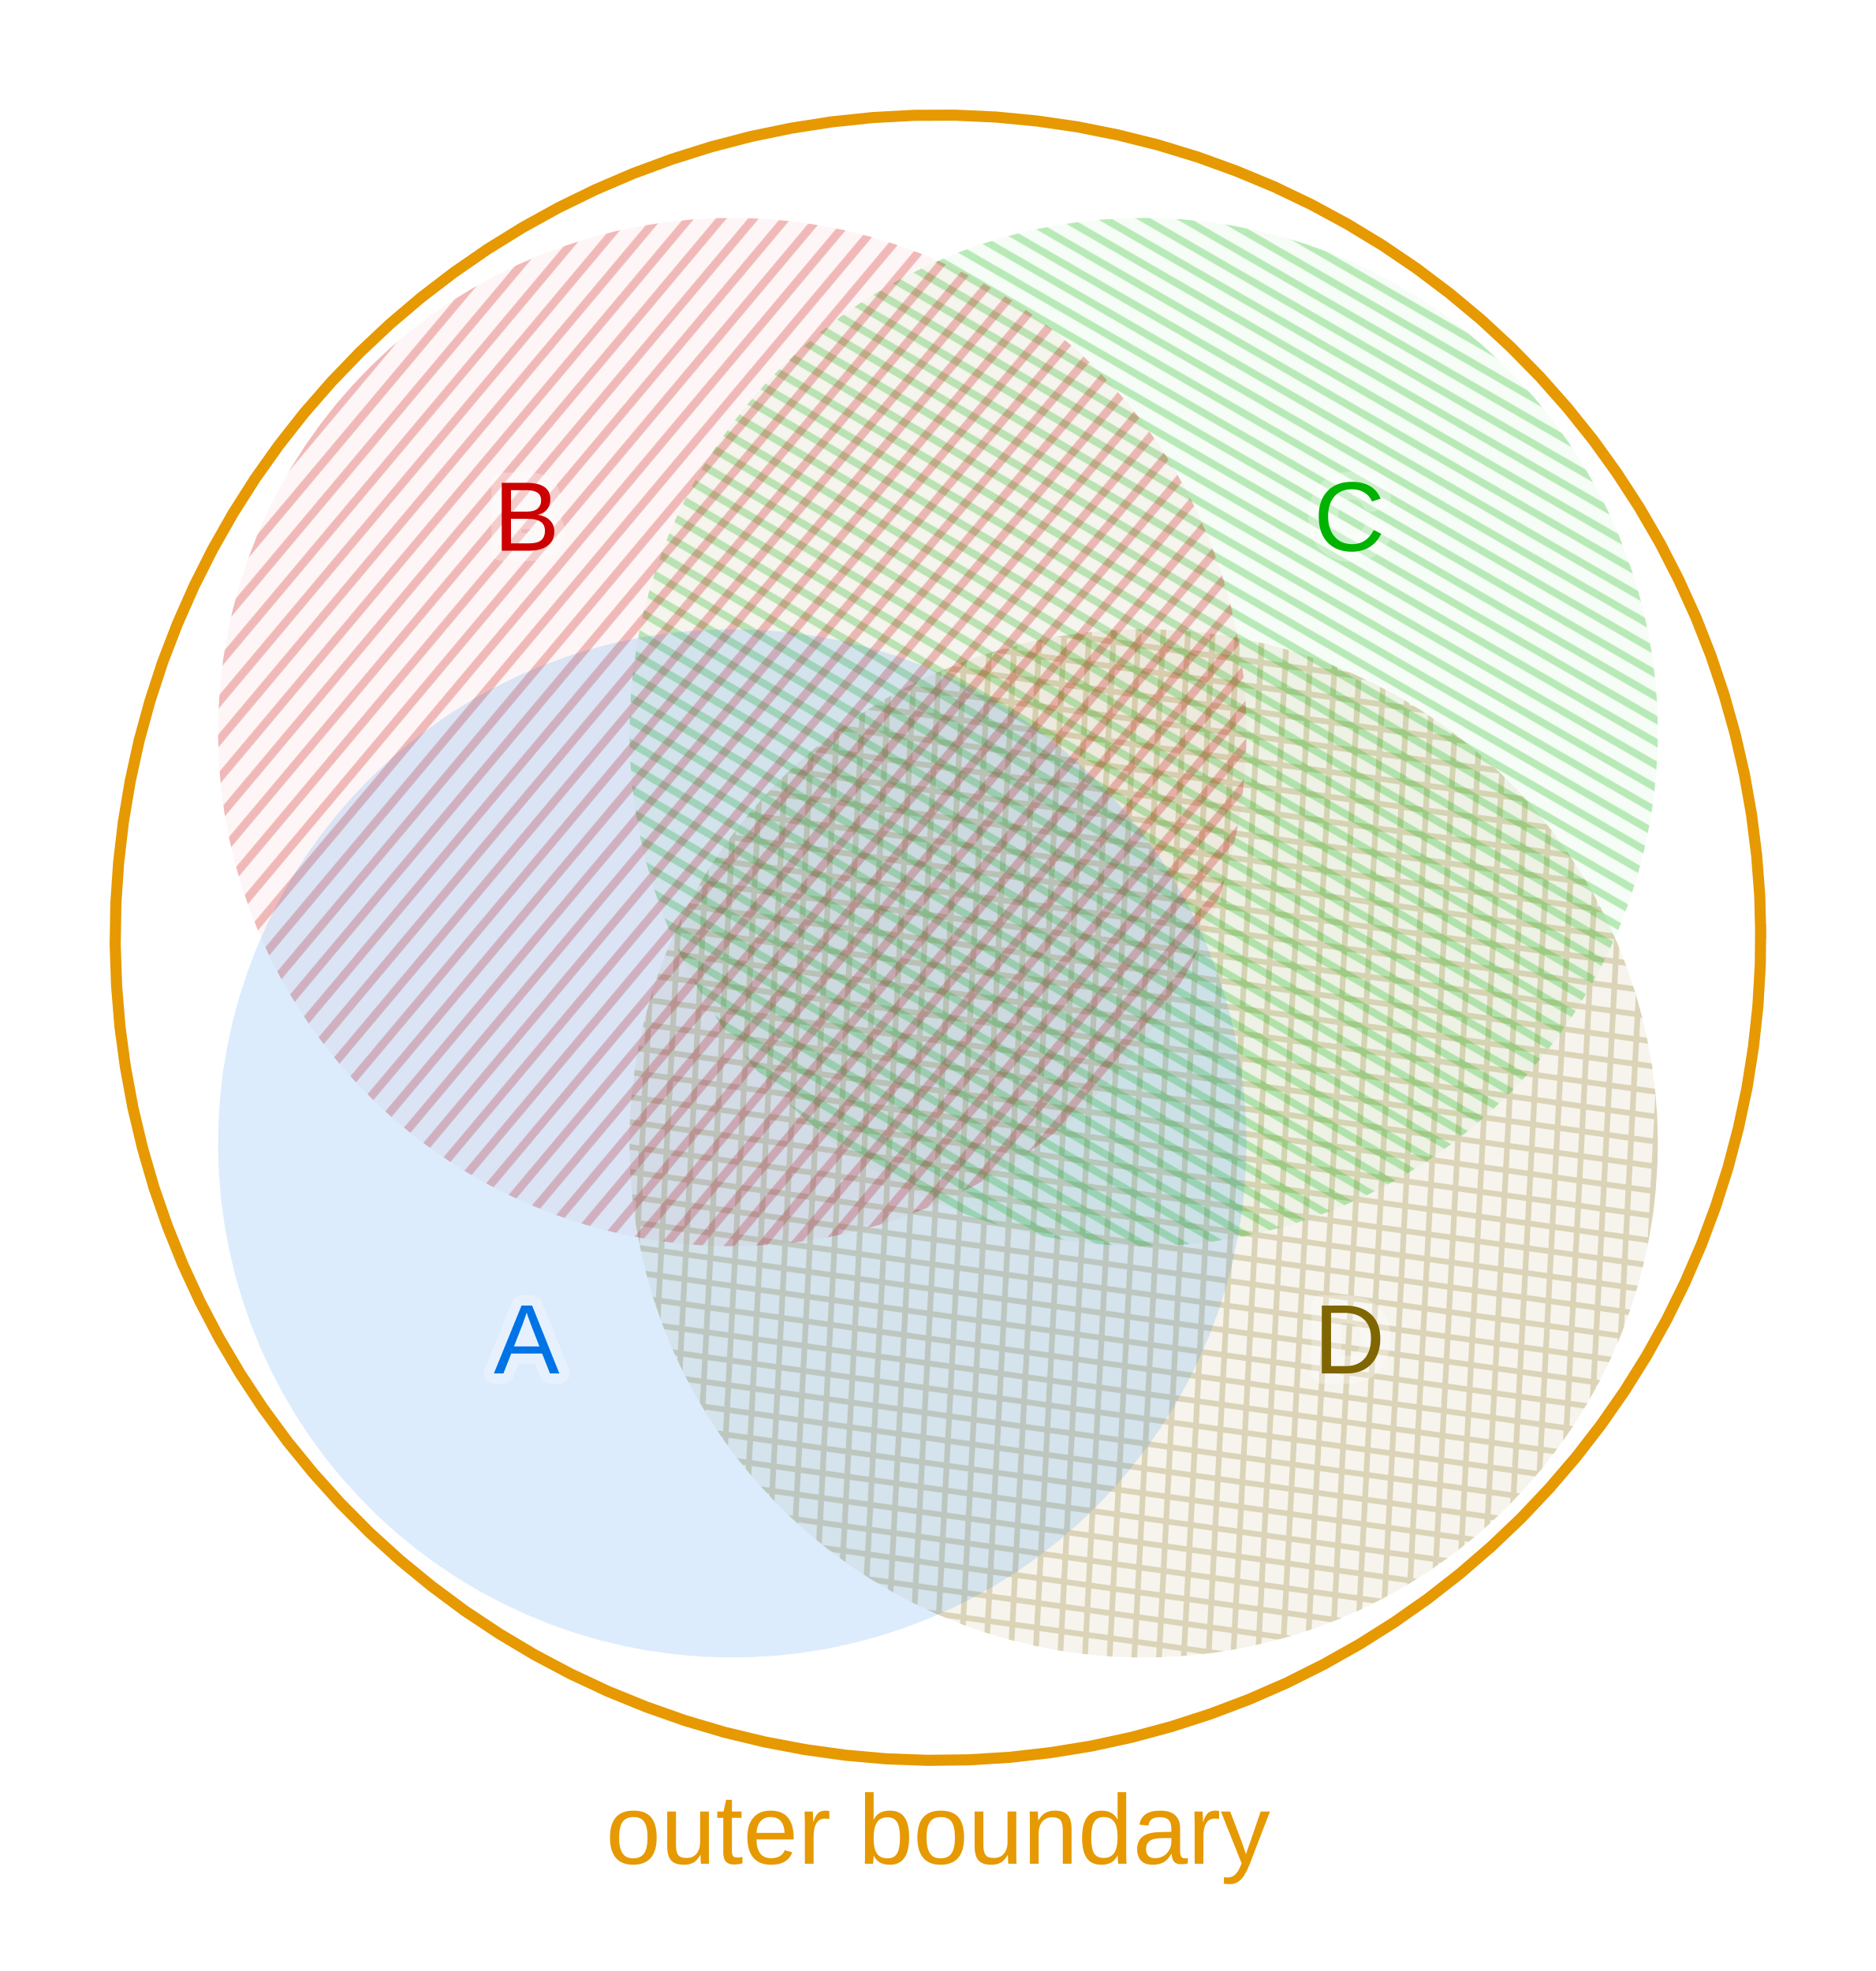
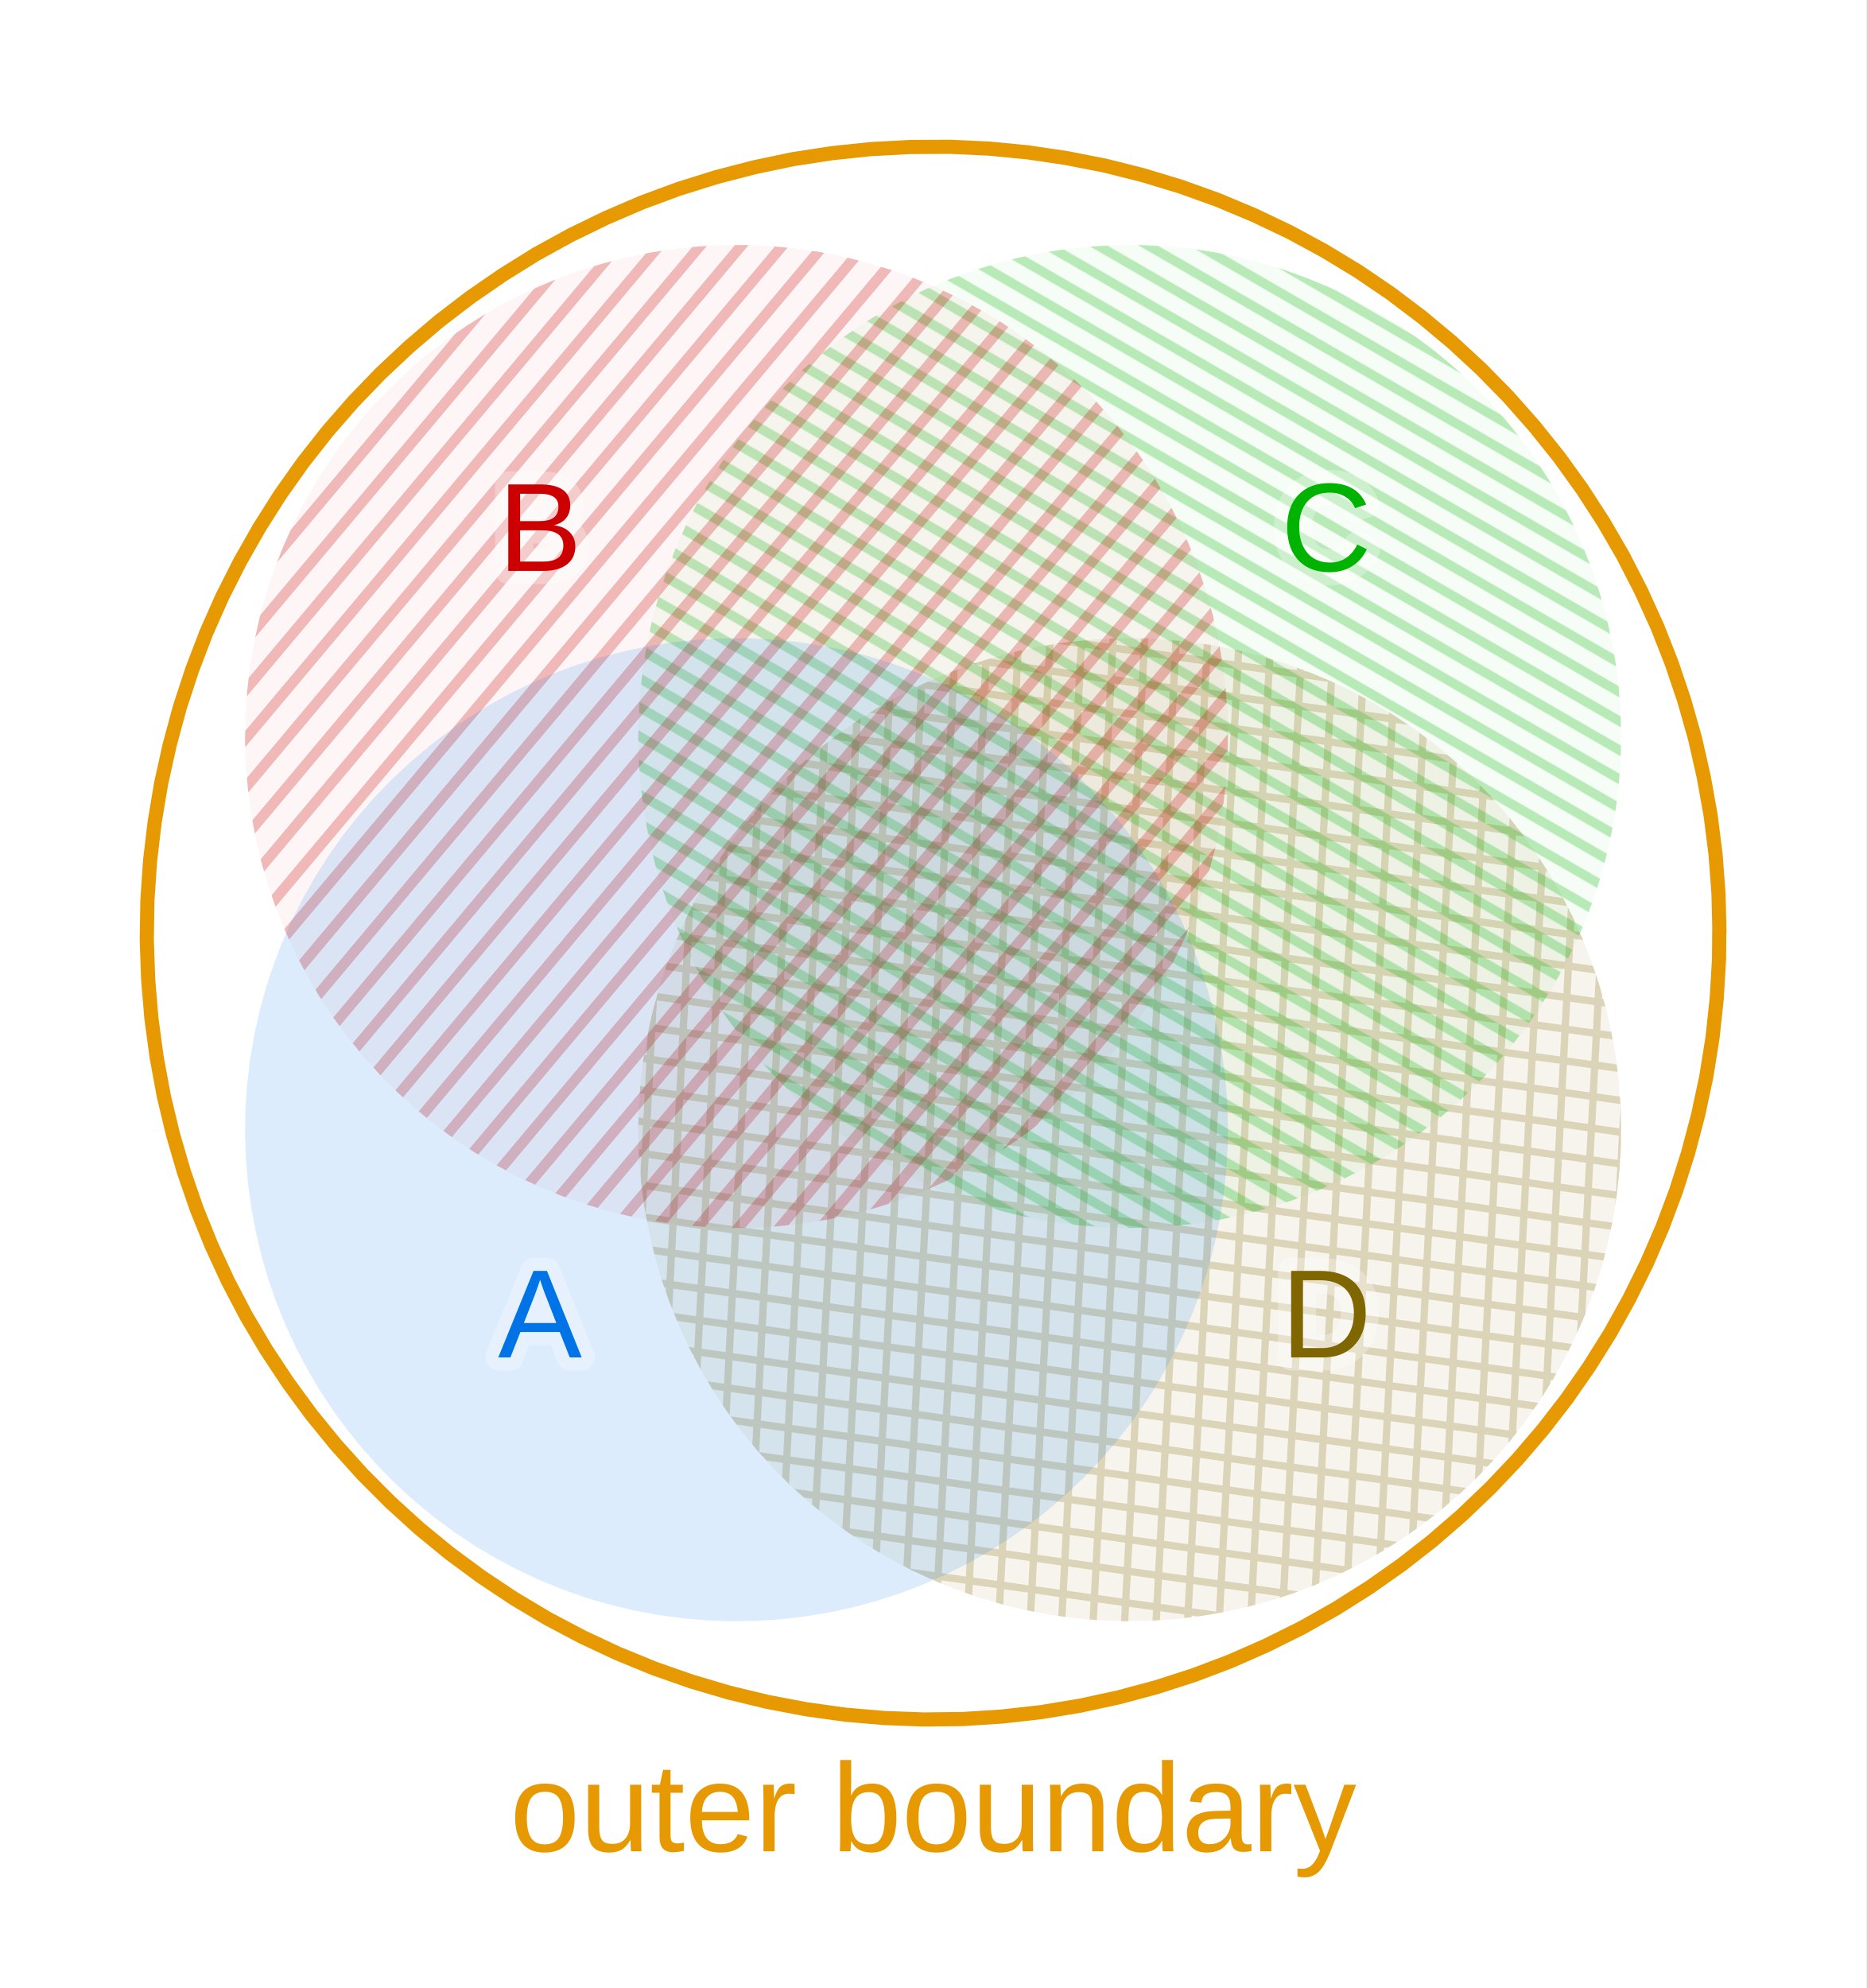
- <svg xmlns="http://www.w3.org/2000/svg" version="1.1" class="svg-plot" width="228pt" height="239.6pt" viewBox="-14 -14 228 239.6" preserveAspectRatio="xMidYMid">
-   <rect x="-14" y="-14" width="228" height="239.6" class="svg-plot-bg" />
+ <svg xmlns="http://www.w3.org/2000/svg" version="1.1" class="svg-plot" width="178pt" height="189.6pt" viewBox="-14 -14 178 189.6" preserveAspectRatio="xMidYMid">
+   <rect x="-14" y="-14" width="178" height="189.6" class="svg-plot-bg" />
  <g class="svg-plot-group">
-     <rect x="0" y="0" width="200" height="200" class="svg-plot-axis" />
+     <rect x="0" y="0" width="150" height="150" class="svg-plot-axis" />
    <clipPath id="clip0">
-       <rect x="-0.75" y="-0.75" width="201.5" height="201.5" />
+       <rect x="-0.75" y="-0.75" width="151.5" height="151.5" />
    </clipPath>
    <g clip-path="url(#clip0)">
-       <path class="svg-plot-line svg-plot-s4 svg-plot-d0" d="M 200 99.99 199.88 94.99 199.5 90 198.88 85.04 198.01 80.12 196.89 75.25 195.53 70.43 193.94 65.7 192.11 61.04 190.04 56.49 187.76 52.04 185.25 47.71 182.53 43.52 179.61 39.46 176.48 35.56 173.17 31.82 169.67 28.25 166 24.85 162.16 21.65 158.17 18.64 154.03 15.83 149.76 13.24 145.36 10.86 140.85 8.7 136.23 6.78 131.53 5.08 126.75 3.62 121.9 2.41 117 1.43 112.05 0.71 107.07 0.23 102.08 0 97.08 0.02 92.09 0.29 87.11 0.81 82.17 1.58 77.28 2.59 72.44 3.85 67.67 5.35 62.98 7.08 58.38 9.05 53.89 11.24 49.51 13.66 45.26 16.29 41.15 19.13 37.18 22.17 33.37 25.41 29.73 28.83 26.26 32.44 22.97 36.21 19.88 40.14 16.99 44.21 14.31 48.43 11.84 52.78 9.59 57.25 7.57 61.82 5.77 66.49 4.22 71.24 2.9 76.06 1.83 80.94 1 85.88 0.42 90.84 0.08 95.83 0 100.83 0.17 105.83 0.58 110.81 1.25 115.77 2.16 120.68 3.32 125.55 4.71 130.35 6.35 135.07 8.22 139.71 10.32 144.25 12.64 148.67 15.19 152.98 17.94 157.15 20.9 161.18 24.06 165.06 27.4 168.77 30.93 172.32 34.63 175.68 38.5 178.85 42.51 181.83 46.68 184.6 50.97 187.16 55.39 189.5 59.92 191.62 64.55 193.5 69.26 195.16 74.06 196.58 78.92 197.75 83.83 198.68 88.78 199.37 93.76 199.81 98.76 199.99 103.76 199.93 108.75 199.62 113.72 199.05 118.65 198.25 123.54 197.19 128.36 195.89 133.12 194.35 137.8 192.58 142.38 190.58 146.85 188.34 151.21 185.89 155.44 183.22 159.53 180.35 163.47 177.27 167.25 174 170.87 170.55 174.3 166.92 177.56 163.12 180.61 159.17 183.47 155.06 186.12 150.82 188.55 146.45 190.76 141.97 192.75 137.38 194.5 132.7 196.02 127.93 197.29 123.1 198.33 118.21 199.11 113.27 199.65 108.3 199.94 103.31 199.99 98.31" />
-       <path class="svg-plot-fill svg-plot-f3 svg-plot-h3" d="M 187.5 124.99 187.42 121.87 187.19 118.75 186.8 115.65 186.25 112.57 185.56 109.53 184.71 106.52 183.71 103.56 182.57 100.65 181.28 97.8 179.85 95.02 178.28 92.32 176.58 89.7 174.75 87.16 172.8 84.72 170.73 82.38 168.54 80.15 166.25 78.03 163.85 76.03 161.35 74.15 158.77 72.39 156.1 70.77 153.35 69.29 150.53 67.94 147.65 66.73 144.71 65.67 141.72 64.76 138.69 64 135.62 63.39 132.53 62.94 129.42 62.64 126.3 62.5 123.17 62.51 120.05 62.68 116.95 63.01 113.86 63.49 110.8 64.12 107.77 64.91 104.79 65.84 101.86 66.93 98.99 68.15 96.18 69.53 93.45 71.04 90.79 72.68 88.22 74.46 85.74 76.36 83.36 78.38 81.08 80.52 78.91 82.77 76.86 85.13 74.93 87.58 73.12 90.13 71.44 92.77 69.9 95.49 68.49 98.28 67.23 101.14 66.11 104.05 65.14 107.02 64.31 110.04 63.64 113.09 63.12 116.17 62.76 119.27 62.55 122.39 62.5 125.52 62.6 128.64 62.86 131.75 63.28 134.85 63.85 137.92 64.57 140.96 65.45 143.97 66.47 146.92 67.64 149.82 68.95 152.65 70.4 155.42 71.99 158.11 73.71 160.72 75.56 163.24 77.54 165.66 79.63 167.98 81.83 170.2 84.15 172.3 86.56 174.28 89.07 176.14 91.67 177.87 94.36 179.47 97.12 180.93 99.95 182.26 102.84 183.44 105.79 184.47 108.79 185.36 111.82 186.09 114.89 186.68 117.99 187.1 121.1 187.38 124.22 187.49 127.35 187.45 130.47 187.26 133.57 186.91 136.66 186.4 139.71 185.74 142.73 184.93 145.7 183.97 148.62 182.86 151.49 181.61 154.28 180.21 157 178.68 159.65 177.01 162.2 175.22 164.67 173.29 167.03 171.25 169.29 169.09 171.44 166.82 173.47 164.45 175.38 161.98 177.17 159.41 178.82 156.76 180.34 154.03 181.73 151.23 182.97 148.36 184.06 145.44 185.01 142.46 185.81 139.44 186.45 136.38 186.95 133.29 187.28 130.19 187.47 127.07 187.49 123.94" />
-       <path class="svg-plot-fill svg-plot-f2 svg-plot-h2" d="M 187.5 74.99 187.42 71.86 187.19 68.75 186.8 65.65 186.25 62.57 185.56 59.52 184.71 56.51 183.71 53.55 182.57 50.65 181.28 47.8 179.85 45.02 178.28 42.31 176.58 39.69 174.75 37.16 172.8 34.72 170.73 32.38 168.54 30.15 166.25 28.03 163.85 26.02 161.35 24.14 158.77 22.39 156.1 20.77 153.35 19.28 150.53 17.93 147.65 16.73 144.71 15.67 141.72 14.76 138.69 14 135.62 13.39 132.53 12.94 129.42 12.64 126.3 12.49 123.17 12.51 120.05 12.68 116.95 13 113.86 13.48 110.8 14.11 107.77 14.9 104.79 15.84 101.86 16.92 98.99 18.15 96.18 19.52 93.45 21.03 90.79 22.67 88.22 24.45 85.74 26.35 83.36 28.37 81.08 30.51 78.91 32.77 76.86 35.12 74.93 37.58 73.12 40.13 71.44 42.76 69.9 45.48 68.49 48.27 67.23 51.13 66.11 54.05 65.14 57.02 64.31 60.03 63.64 63.08 63.12 66.17 62.76 69.27 62.55 72.39 62.5 75.51 62.6 78.64 62.86 81.75 63.28 84.85 63.85 87.92 64.57 90.96 65.45 93.96 66.47 96.91 67.64 99.81 68.95 102.65 70.4 105.41 71.99 108.1 73.71 110.71 75.56 113.23 77.54 115.65 79.63 117.98 81.83 120.19 84.15 122.29 86.56 124.27 89.07 126.13 91.67 127.87 94.36 129.47 97.12 130.93 99.95 132.25 102.84 133.43 105.79 134.47 108.79 135.35 111.82 136.09 114.89 136.67 117.99 137.1 121.1 137.37 124.22 137.49 127.35 137.45 130.47 137.25 133.57 136.9 136.66 136.4 139.71 135.74 142.73 134.93 145.7 133.96 148.62 132.86 151.49 131.6 154.28 130.21 157 128.68 159.65 127.01 162.2 125.21 164.67 123.29 167.03 121.25 169.29 119.09 171.44 116.82 173.47 114.44 175.38 111.97 177.17 109.41 178.82 106.76 180.34 104.03 181.73 101.22 182.97 98.36 184.06 95.43 185.01 92.45 185.81 89.43 186.45 86.37 186.95 83.29 187.28 80.18 187.47 77.06 187.49 73.94" />
-       <path class="svg-plot-fill svg-plot-f1 svg-plot-h1" d="M 137.5 74.99 137.42 71.86 137.19 68.75 136.8 65.65 136.25 62.57 135.56 59.52 134.71 56.51 133.71 53.55 132.57 50.65 131.28 47.8 129.85 45.02 128.28 42.31 126.58 39.69 124.75 37.16 122.8 34.72 120.73 32.38 118.54 30.15 116.25 28.03 113.85 26.02 111.35 24.14 108.77 22.39 106.1 20.77 103.35 19.28 100.53 17.93 97.65 16.73 94.71 15.67 91.72 14.76 88.69 14 85.62 13.39 82.53 12.94 79.42 12.64 76.3 12.49 73.17 12.51 70.05 12.68 66.94 13 63.86 13.48 60.8 14.11 57.77 14.9 54.79 15.84 51.86 16.92 48.99 18.15 46.18 19.52 43.44 21.03 40.79 22.67 38.22 24.45 35.74 26.35 33.35 28.37 31.08 30.51 28.91 32.77 26.86 35.12 24.93 37.58 23.12 40.13 21.44 42.76 19.9 45.48 18.49 48.27 17.23 51.13 16.11 54.05 15.14 57.02 14.31 60.03 13.64 63.08 13.12 66.17 12.76 69.27 12.55 72.39 12.5 75.51 12.6 78.64 12.86 81.75 13.28 84.85 13.85 87.92 14.57 90.96 15.45 93.96 16.47 96.91 17.64 99.81 18.95 102.65 20.4 105.41 21.99 108.1 23.71 110.71 25.56 113.23 27.53 115.65 29.63 117.98 31.83 120.19 34.14 122.29 36.56 124.27 39.07 126.13 41.67 127.87 44.36 129.47 47.12 130.93 49.95 132.25 52.84 133.43 55.79 134.47 58.79 135.35 61.82 136.09 64.89 136.67 67.99 137.1 71.1 137.37 74.22 137.49 77.35 137.45 80.47 137.25 83.57 136.9 86.66 136.4 89.71 135.74 92.73 134.93 95.7 133.96 98.62 132.86 101.48 131.6 104.28 130.21 107 128.68 109.65 127.01 112.2 125.21 114.67 123.29 117.03 121.25 119.29 119.09 121.44 116.82 123.47 114.44 125.38 111.97 127.17 109.41 128.82 106.76 130.34 104.03 131.73 101.22 132.97 98.36 134.06 95.43 135.01 92.45 135.81 89.43 136.45 86.37 136.95 83.29 137.28 80.18 137.46 77.06 137.49 73.94" />
-       <path class="svg-plot-fill svg-plot-f0 svg-plot-h0" d="M 137.5 124.99 137.42 121.87 137.19 118.75 136.8 115.65 136.25 112.57 135.56 109.53 134.71 106.52 133.71 103.56 132.57 100.65 131.28 97.8 129.85 95.02 128.28 92.32 126.58 89.7 124.75 87.16 122.8 84.72 120.73 82.38 118.54 80.15 116.25 78.03 113.85 76.03 111.35 74.15 108.77 72.39 106.1 70.77 103.35 69.29 100.53 67.94 97.65 66.73 94.71 65.67 91.72 64.76 88.69 64 85.62 63.39 82.53 62.94 79.42 62.64 76.3 62.5 73.17 62.51 70.05 62.68 66.94 63.01 63.86 63.49 60.8 64.12 57.77 64.91 54.79 65.84 51.86 66.93 48.99 68.15 46.18 69.53 43.44 71.04 40.79 72.68 38.22 74.46 35.74 76.36 33.35 78.38 31.08 80.52 28.91 82.77 26.86 85.13 24.93 87.58 23.12 90.13 21.44 92.77 19.9 95.49 18.49 98.28 17.23 101.14 16.11 104.05 15.14 107.02 14.31 110.04 13.64 113.09 13.12 116.17 12.76 119.27 12.55 122.39 12.5 125.52 12.6 128.64 12.86 131.75 13.28 134.85 13.85 137.92 14.57 140.96 15.45 143.97 16.47 146.92 17.64 149.82 18.95 152.65 20.4 155.42 21.99 158.11 23.71 160.72 25.56 163.24 27.53 165.66 29.63 167.98 31.83 170.2 34.14 172.3 36.56 174.28 39.07 176.14 41.67 177.87 44.36 179.47 47.12 180.93 49.95 182.26 52.84 183.44 55.79 184.47 58.79 185.36 61.82 186.09 64.89 186.68 67.99 187.1 71.1 187.38 74.22 187.49 77.35 187.45 80.47 187.26 83.57 186.91 86.66 186.4 89.71 185.74 92.73 184.93 95.7 183.97 98.62 182.86 101.48 181.61 104.28 180.21 107 178.68 109.65 177.01 112.2 175.22 114.67 173.29 117.03 171.25 119.29 169.09 121.44 166.82 123.47 164.45 125.38 161.98 127.17 159.41 128.82 156.76 130.34 154.03 131.73 151.23 132.97 148.36 134.06 145.44 135.01 142.46 135.81 139.44 136.45 136.38 136.95 133.29 137.28 130.19 137.46 127.07 137.49 123.94" />
+       <path class="svg-plot-line svg-plot-s4 svg-plot-d0" d="M 150 74.99 149.91 71.24 149.63 67.5 149.16 63.78 148.5 60.09 147.67 56.43 146.65 52.83 145.45 49.27 144.08 45.78 142.53 42.37 140.82 39.03 138.94 35.79 136.9 32.64 134.71 29.6 132.36 26.67 129.88 23.86 127.25 21.18 124.5 18.64 121.62 16.24 118.63 13.98 115.52 11.87 112.32 9.93 109.02 8.14 105.64 6.53 102.18 5.08 98.65 3.81 95.06 2.72 91.42 1.8 87.75 1.08 84.04 0.53 80.3 0.17 76.56 0 72.81 0.02 69.06 0.22 65.34 0.61 61.63 1.18 57.96 1.95 54.33 2.89 50.75 4.01 47.23 5.31 43.79 6.79 40.42 8.43 37.13 10.24 33.95 12.22 30.86 14.35 27.88 16.63 25.03 19.06 22.29 21.63 19.69 24.33 17.23 27.15 14.91 30.1 12.74 33.16 10.73 36.33 8.88 39.59 7.19 42.93 5.67 46.36 4.33 49.87 3.16 53.43 2.18 57.05 1.37 60.71 0.75 64.41 0.31 68.13 0.06 71.87 0 75.62 0.13 79.37 0.44 83.11 0.94 86.82 1.62 90.51 2.49 94.16 3.54 97.76 4.76 101.3 6.17 104.78 7.74 108.18 9.48 111.5 11.39 114.73 13.46 117.86 15.68 120.89 18.04 123.79 20.55 126.58 23.2 129.24 25.97 131.76 28.87 134.14 31.89 136.37 35.01 138.45 38.23 140.37 41.54 142.12 44.94 143.71 48.41 145.13 51.95 146.37 55.54 147.43 59.19 148.31 62.87 149.01 66.59 149.53 70.32 149.85 74.07 149.99 77.82 149.95 81.56 149.71 85.29 149.29 88.99 148.68 92.65 147.89 96.27 146.92 99.84 145.77 103.35 144.44 106.78 142.93 110.14 141.26 113.41 139.42 116.58 137.42 119.65 135.26 122.6 132.96 125.44 130.5 128.15 127.91 130.73 125.19 133.17 122.34 135.46 119.38 137.6 116.3 139.59 113.12 141.41 109.84 143.07 106.48 144.56 103.04 145.88 99.52 147.01 95.95 147.97 92.32 148.75 88.66 149.34 84.95 149.74 81.22 149.96 77.48 149.99 73.73" />
+       <path class="svg-plot-fill svg-plot-f3 svg-plot-h3" d="M 140.62 93.74 140.57 91.4 140.39 89.06 140.1 86.74 139.69 84.43 139.17 82.15 138.53 79.89 137.78 77.67 136.92 75.49 135.96 73.35 134.89 71.27 133.71 69.24 132.44 67.27 131.07 65.37 129.6 63.54 128.05 61.79 126.41 60.11 124.69 58.52 122.89 57.02 121.02 55.61 119.08 54.3 117.07 53.08 115.01 51.96 112.9 50.95 110.73 50.05 108.53 49.26 106.29 48.57 104.02 48 101.72 47.55 99.4 47.21 97.06 46.98 94.72 46.87 92.38 46.88 90.04 47.01 87.71 47.25 85.39 47.61 83.1 48.09 80.83 48.68 78.59 49.38 76.4 50.19 74.24 51.12 72.14 52.14 70.08 53.28 68.09 54.51 66.16 55.84 64.3 57.27 62.52 58.79 60.81 60.39 59.18 62.08 57.64 63.85 56.19 65.69 54.84 67.6 53.58 69.58 52.42 71.62 51.37 73.71 50.42 75.85 49.58 78.04 48.85 80.27 48.23 82.53 47.73 84.82 47.34 87.13 47.07 89.46 46.91 91.79 46.87 94.14 46.95 96.48 47.15 98.82 47.46 101.14 47.89 103.44 48.43 105.72 49.08 107.97 49.85 110.19 50.73 112.36 51.71 114.49 52.8 116.56 53.99 118.58 55.28 120.54 56.67 122.43 58.15 124.25 59.72 125.99 61.37 127.65 63.11 129.22 64.92 130.71 66.8 132.1 68.75 133.4 70.77 134.6 72.84 135.7 74.96 136.69 77.13 137.58 79.34 138.36 81.59 139.02 83.87 139.57 86.17 140.01 88.49 140.33 90.83 140.53 93.17 140.62 95.51 140.59 97.85 140.44 100.18 140.18 102.49 139.8 104.78 139.31 107.05 138.7 109.28 137.98 111.47 137.15 113.61 136.21 115.71 135.16 117.75 134.01 119.74 132.76 121.65 131.41 123.5 129.97 125.27 128.44 126.97 126.82 128.58 125.12 130.1 123.34 131.54 121.48 132.88 119.56 134.12 117.57 135.26 115.52 136.3 113.42 137.23 111.27 138.05 109.08 138.76 106.84 139.36 104.58 139.84 102.28 140.21 99.97 140.46 97.64 140.6 95.3 140.62 92.96" />
+       <path class="svg-plot-fill svg-plot-f2 svg-plot-h2" d="M 140.62 56.24 140.57 53.9 140.39 51.56 140.1 49.23 139.69 46.93 139.17 44.64 138.53 42.39 137.78 40.16 136.92 37.98 135.96 35.85 134.89 33.76 133.71 31.74 132.44 29.77 131.07 27.87 129.6 26.04 128.05 24.28 126.41 22.61 124.69 21.02 122.89 19.52 121.02 18.11 119.08 16.79 117.07 15.58 115.01 14.46 112.9 13.45 110.73 12.55 108.53 11.75 106.29 11.07 104.02 10.5 101.72 10.04 99.4 9.7 97.06 9.48 94.72 9.37 92.38 9.38 90.04 9.51 87.71 9.75 85.39 10.11 83.1 10.59 80.83 11.18 78.59 11.88 76.4 12.69 74.24 13.61 72.14 14.64 70.08 15.77 68.09 17.01 66.16 18.34 64.3 19.76 62.52 21.28 60.81 22.89 59.18 24.57 57.64 26.34 56.19 28.18 54.84 30.1 53.58 32.07 52.42 34.11 51.37 36.2 50.42 38.35 49.58 40.54 48.85 42.76 48.23 45.02 47.73 47.31 47.34 49.62 47.07 51.95 46.91 54.29 46.87 56.63 46.95 58.98 47.15 61.31 47.46 63.63 47.89 65.94 48.43 68.22 49.08 70.47 49.85 72.68 50.73 74.86 51.71 76.99 52.8 79.06 53.99 81.08 55.28 83.03 56.67 84.92 58.15 86.74 59.72 88.48 61.37 90.14 63.11 91.72 64.92 93.21 66.8 94.6 68.75 95.9 70.77 97.1 72.84 98.2 74.96 99.19 77.13 100.08 79.34 100.85 81.59 101.52 83.87 102.07 86.17 102.5 88.49 102.82 90.83 103.03 93.17 103.12 95.51 103.09 97.85 102.94 100.18 102.68 102.49 102.3 104.78 101.8 107.05 101.19 109.28 100.47 111.47 99.64 113.61 98.7 115.71 97.66 117.75 96.51 119.74 95.26 121.65 93.91 123.5 92.47 125.27 90.93 126.97 89.32 128.58 87.61 130.1 85.83 131.54 83.98 132.88 82.06 134.12 80.07 135.26 78.02 136.3 75.92 137.23 73.77 138.05 71.57 138.76 69.34 139.36 67.07 139.84 64.78 140.21 62.47 140.46 60.14 140.6 57.8 140.62 55.45" />
+       <path class="svg-plot-fill svg-plot-f1 svg-plot-h1" d="M 103.12 56.24 103.07 53.9 102.89 51.56 102.6 49.23 102.19 46.93 101.67 44.64 101.03 42.39 100.28 40.16 99.42 37.98 98.46 35.85 97.39 33.76 96.21 31.74 94.94 29.77 93.57 27.87 92.1 26.04 90.55 24.28 88.91 22.61 87.19 21.02 85.39 19.52 83.52 18.11 81.58 16.79 79.57 15.58 77.51 14.46 75.4 13.45 73.23 12.55 71.03 11.75 68.79 11.07 66.51 10.5 64.22 10.04 61.9 9.7 59.56 9.48 57.22 9.37 54.88 9.38 52.54 9.51 50.21 9.75 47.89 10.11 45.6 10.59 43.33 11.18 41.09 11.88 38.9 12.69 36.74 13.61 34.64 14.64 32.58 15.77 30.59 17.01 28.66 18.34 26.8 19.76 25.02 21.28 23.31 22.89 21.68 24.57 20.14 26.34 18.69 28.18 17.34 30.1 16.08 32.07 14.92 34.11 13.87 36.2 12.92 38.35 12.08 40.54 11.35 42.76 10.73 45.02 10.23 47.31 9.84 49.62 9.57 51.95 9.41 54.29 9.37 56.63 9.45 58.98 9.65 61.31 9.96 63.63 10.39 65.94 10.93 68.22 11.58 70.47 12.35 72.68 13.23 74.86 14.21 76.99 15.3 79.06 16.49 81.08 17.78 83.03 19.17 84.92 20.65 86.74 22.22 88.48 23.87 90.14 25.61 91.72 27.42 93.21 29.3 94.6 31.25 95.9 33.27 97.1 35.34 98.2 37.46 99.19 39.63 100.08 41.84 100.85 44.09 101.52 46.37 102.07 48.67 102.5 50.99 102.82 53.33 103.03 55.67 103.12 58.01 103.09 60.35 102.94 62.68 102.68 64.99 102.3 67.28 101.8 69.55 101.19 71.78 100.47 73.97 99.64 76.11 98.7 78.21 97.66 80.25 96.51 82.24 95.26 84.15 93.91 86 92.47 87.77 90.93 89.47 89.32 91.08 87.61 92.6 85.83 94.04 83.98 95.38 82.06 96.62 80.07 97.76 78.02 98.79 75.92 99.72 73.77 100.55 71.57 101.26 69.34 101.86 67.07 102.34 64.78 102.71 62.47 102.96 60.14 103.1 57.8 103.12 55.45" />
+       <path class="svg-plot-fill svg-plot-f0 svg-plot-h0" d="M 103.12 93.74 103.07 91.4 102.89 89.06 102.6 86.74 102.19 84.43 101.67 82.15 101.03 79.89 100.28 77.67 99.42 75.49 98.46 73.35 97.39 71.27 96.21 69.24 94.94 67.27 93.57 65.37 92.1 63.54 90.55 61.79 88.91 60.11 87.19 58.52 85.39 57.02 83.52 55.61 81.58 54.3 79.57 53.08 77.51 51.96 75.4 50.95 73.23 50.05 71.03 49.26 68.79 48.57 66.51 48 64.22 47.55 61.9 47.21 59.56 46.98 57.22 46.87 54.88 46.88 52.54 47.01 50.21 47.25 47.89 47.61 45.6 48.09 43.33 48.68 41.09 49.38 38.9 50.19 36.74 51.12 34.64 52.14 32.58 53.28 30.59 54.51 28.66 55.84 26.8 57.27 25.02 58.79 23.31 60.39 21.68 62.08 20.14 63.85 18.69 65.69 17.34 67.6 16.08 69.58 14.92 71.62 13.87 73.71 12.92 75.85 12.08 78.04 11.35 80.27 10.73 82.53 10.23 84.82 9.84 87.13 9.57 89.46 9.41 91.79 9.37 94.14 9.45 96.48 9.65 98.82 9.96 101.14 10.39 103.44 10.93 105.72 11.58 107.97 12.35 110.19 13.23 112.36 14.21 114.49 15.3 116.56 16.49 118.58 17.78 120.54 19.17 122.43 20.65 124.25 22.22 125.99 23.87 127.65 25.61 129.22 27.42 130.71 29.3 132.1 31.25 133.4 33.27 134.6 35.34 135.7 37.46 136.69 39.63 137.58 41.84 138.36 44.09 139.02 46.37 139.57 48.67 140.01 50.99 140.33 53.33 140.53 55.67 140.62 58.01 140.59 60.35 140.44 62.68 140.18 64.99 139.8 67.28 139.31 69.55 138.7 71.78 137.98 73.97 137.15 76.11 136.21 78.21 135.16 80.25 134.01 82.24 132.76 84.15 131.41 86 129.97 87.77 128.44 89.47 126.82 91.08 125.12 92.6 123.34 94.04 121.48 95.38 119.56 96.62 117.57 97.76 115.52 98.79 113.42 99.72 111.27 100.55 109.08 101.26 106.84 101.86 104.58 102.34 102.28 102.71 99.97 102.96 97.64 103.1 95.3 103.12 92.96" />
    </g>
  </g>
  <g class="svg-plot-group">
-     <text class="svg-plot-label svg-plot-t4" x="99.998" y="208.4">outer boundary</text>
-     <text class="svg-plot-label svg-plot-t3" x="149.999" y="148.795">D</text>
-     <text class="svg-plot-label svg-plot-t2" x="149.999" y="48.784">C</text>
-     <text class="svg-plot-label svg-plot-t1" x="49.997" y="48.784">B</text>
-     <text class="svg-plot-label svg-plot-t0" x="49.997" y="148.795">A</text>
+     <text class="svg-plot-label svg-plot-t4" x="74.999" y="158.4">outer boundary</text>
+     <text class="svg-plot-label svg-plot-t3" x="112.499" y="111.296">D</text>
+     <text class="svg-plot-label svg-plot-t2" x="112.499" y="36.288">C</text>
+     <text class="svg-plot-label svg-plot-t1" x="37.498" y="36.288">B</text>
+     <text class="svg-plot-label svg-plot-t0" x="37.498" y="111.296">A</text>
  </g>
  <defs>
    <g id="svg-plot-marker0" class="svg-plot-marker">
      <circle cx="0" cy="0" r="1" stroke="none" />
    </g>
    <g id="svg-plot-marker1" class="svg-plot-marker">
      <path d="M0 0.9 -0.9 0 0 -0.9 0.9 0Z" fill="#FFFA" stroke-linejoin="miter" stroke-width="0.5" />
    </g>
    <g id="svg-plot-marker2" class="svg-plot-marker">
      <path fill="none" d="M0 -1.2 0 1.2 M -1.2 0 1.2 0" stroke-width="0.6" />
    </g>
    <g id="svg-plot-marker3" class="svg-plot-marker">
      <circle cx="0" cy="0" fill="#FFFA" r="0.82" stroke-width="0.55" />
    </g>
    <g id="svg-plot-marker4" class="svg-plot-marker">
      <path stroke="none" d="M0 -1.25 1.25 0.9 -1.25 0.9Z" />
    </g>
    <mask id="svg-plot-hatch1">
-       <rect x="-305" y="-305" width="610" height="610" fill="url(#svg-plot-hatch1-pattern)" style="transform:rotate(-50deg)" />
+       <rect x="-235" y="-235" width="470" height="470" fill="url(#svg-plot-hatch1-pattern)" style="transform:rotate(-50deg)" />
    </mask>
    <pattern patternUnits="userSpaceOnUse" id="svg-plot-hatch1-pattern" class="svg-plot-hatch" x="0" y="0" width="10" height="3">
      <line x1="-1" x2="11" y1="1.5" y2="1.5" stroke="#FFF" fill="none" />
      <rect x="-1" y="-1" width="12" height="12" fill="#FFF2" stroke="none" />
    </pattern>
    <mask id="svg-plot-hatch2">
-       <rect x="-305" y="-305" width="610" height="610" fill="url(#svg-plot-hatch2-pattern)" style="transform:rotate(30deg)" />
+       <rect x="-235" y="-235" width="470" height="470" fill="url(#svg-plot-hatch2-pattern)" style="transform:rotate(30deg)" />
    </mask>
    <pattern patternUnits="userSpaceOnUse" id="svg-plot-hatch2-pattern" class="svg-plot-hatch" x="0" y="0" width="10" height="2.4">
      <line x1="-1" x2="11" y1="1.2" y2="1.2" stroke="#FFF" fill="none" />
      <rect x="-1" y="-1" width="12" height="12" fill="#FFF2" stroke="none" />
    </pattern>
    <mask id="svg-plot-hatch3">
-       <rect x="-305" y="-305" width="610" height="610" fill="url(#svg-plot-hatch3-pattern)" style="transform:rotate(8deg)" />
-       <rect x="-305" y="-305" width="610" height="610" fill="url(#svg-plot-hatch3-pattern)" style="transform:rotate(93deg)" />
+       <rect x="-235" y="-235" width="470" height="470" fill="url(#svg-plot-hatch3-pattern)" style="transform:rotate(8deg)" />
+       <rect x="-235" y="-235" width="470" height="470" fill="url(#svg-plot-hatch3-pattern)" style="transform:rotate(93deg)" />
    </mask>
    <pattern patternUnits="userSpaceOnUse" id="svg-plot-hatch3-pattern" class="svg-plot-hatch" x="0" y="0" width="10" height="3">
      <line x1="-1" x2="11" y1="1.5" y2="1.5" stroke="#FFF" fill="none" />
      <rect x="-1" y="-1" width="12" height="12" fill="#FFF2" stroke="none" />
    </pattern>
  </defs>
-   <style>.svg-plot{stroke-linecap:butt;stroke-linejoin:round;}.svg-plot-bg{fill:#FFF;stroke:none;}.svg-plot-axis{stroke:none;fill:#FFFFFFD9;}.svg-plot-legend{stroke:none;fill:#FFFFFFE4;}.svg-plot-line{stroke:blue;fill:none;stroke-width:1.5px;stroke-linejoin:round;}.svg-plot-fill{stroke:none;opacity:0.28;}.svg-plot-dot .svg-plot-fill{opacity:0.6;}.svg-plot-major{stroke:#000;stroke-width:1px;stroke-linecap:square;fill:none;}.svg-plot-minor{stroke:#0000004D;stroke-width:0.5px;stroke-dasharray:0.5 1.5;stroke-linecap:round;fill:none;}.svg-plot-tick{stroke:#000;fill:none;stroke-width:1px;stroke-linecap:butt;}.svg-plot-value,.svg-plot-label,.svg-plot-title{font-family:Arial,sans-serif;fill:#000;stroke:#FFFFFF48;stroke-width:2.5px;paint-order:stroke fill;text-anchor:middle;dominant-baseline:central;alignment-baseline:baseline;}.svg-plot-label{font-size:12px;}.svg-plot-value{font-size:10px;}.svg-plot-title{font-size:13px;}.svg-plot-hatch{stroke:#FFF;stroke-width:1px;}.svg-plot-marker{transform:scale(3.25);}.svg-plot-s{stroke:#000;}.svg-plot-f,.svg-plot-t{fill:#000;}.svg-plot-s0{stroke:#0073E6}.svg-plot-f0,.svg-plot-t0{fill:#0073E6}.svg-plot-s1{stroke:#CC0000}.svg-plot-f1,.svg-plot-t1{fill:#CC0000}.svg-plot-s2{stroke:#00B300}.svg-plot-f2,.svg-plot-t2{fill:#00B300}.svg-plot-s3{stroke:#806600}.svg-plot-f3,.svg-plot-t3{fill:#806600}.svg-plot-s4{stroke:#E69900}.svg-plot-f4,.svg-plot-t4{fill:#E69900}.svg-plot-s5{stroke:#CC00CC}.svg-plot-f5,.svg-plot-t5{fill:#CC00CC}.svg-plot-d0{stroke-width:1.35px}.svg-plot-d1{stroke-dasharray:1.8 1.8}.svg-plot-d2{stroke-dasharray:4.2 2.4}.svg-plot-d3{stroke-dasharray:7.5 6}.svg-plot-d4{stroke-dasharray:6 1.5 1.5 1.5 1.5 1.5}.svg-plot-d5{stroke-dasharray:15 4.5}.svg-plot-d6{stroke-dasharray:6 3 1.5 3}.svg-plot-h0{opacity:0.14}.svg-plot-h1{mask:url(#svg-plot-hatch1)}.svg-plot-h2{mask:url(#svg-plot-hatch2)}.svg-plot-h3{mask:url(#svg-plot-hatch3)}#svg-plot-hatch2-pattern{stroke-width:0.9px}#svg-plot-hatch3-pattern{stroke-width:0.7px}</style>
+   <style>.svg-plot{stroke-linecap:butt;stroke-linejoin:round;}.svg-plot-bg{fill:#FFF;stroke:none;}.svg-plot-axis{stroke:none;fill:#FFFFFFD9;}.svg-plot-legend{stroke:none;fill:#FFFFFFE4;}.svg-plot-line{stroke:blue;fill:none;stroke-width:1.5px;stroke-linejoin:round;}.svg-plot-fill{stroke:none;opacity:0.28;}.svg-plot-dot .svg-plot-fill{opacity:0.5;}.svg-plot-major{stroke:#000;stroke-width:1px;stroke-linecap:square;fill:none;}.svg-plot-minor{stroke:#0000004D;stroke-width:0.5px;stroke-dasharray:0.5 1.5;stroke-linecap:round;fill:none;}.svg-plot-tick{stroke:#000;fill:none;stroke-width:1px;stroke-linecap:butt;}.svg-plot-value,.svg-plot-label,.svg-plot-title{font-family:Arial,sans-serif;fill:#000;stroke:#FFFFFF48;stroke-width:2.5px;paint-order:stroke fill;text-anchor:middle;dominant-baseline:central;alignment-baseline:baseline;}.svg-plot-label{font-size:12px;}.svg-plot-value{font-size:10px;}.svg-plot-title{font-size:13px;}.svg-plot-hatch{stroke:#FFF;stroke-width:1px;}.svg-plot-marker{transform:scale(3.25);}.svg-plot-s{stroke:#000;}.svg-plot-f,.svg-plot-t{fill:#000;}.svg-plot-s0{stroke:#0073E6}.svg-plot-f0,.svg-plot-t0{fill:#0073E6}.svg-plot-s1{stroke:#CC0000}.svg-plot-f1,.svg-plot-t1{fill:#CC0000}.svg-plot-s2{stroke:#00B300}.svg-plot-f2,.svg-plot-t2{fill:#00B300}.svg-plot-s3{stroke:#806600}.svg-plot-f3,.svg-plot-t3{fill:#806600}.svg-plot-s4{stroke:#E69900}.svg-plot-f4,.svg-plot-t4{fill:#E69900}.svg-plot-s5{stroke:#CC00CC}.svg-plot-f5,.svg-plot-t5{fill:#CC00CC}.svg-plot-d0{stroke-width:1.35px}.svg-plot-d1{stroke-dasharray:1.8 1.8}.svg-plot-d2{stroke-dasharray:4.2 2.4}.svg-plot-d3{stroke-dasharray:7.5 6}.svg-plot-d4{stroke-dasharray:6 1.5 1.5 1.5 1.5 1.5}.svg-plot-d5{stroke-dasharray:15 4.5}.svg-plot-d6{stroke-dasharray:6 3 1.5 3}.svg-plot-h0{opacity:0.14}.svg-plot-h1{mask:url(#svg-plot-hatch1)}.svg-plot-h2{mask:url(#svg-plot-hatch2)}.svg-plot-h3{mask:url(#svg-plot-hatch3)}#svg-plot-hatch2-pattern{stroke-width:0.9px}#svg-plot-hatch3-pattern{stroke-width:0.7px}</style>
</svg>
